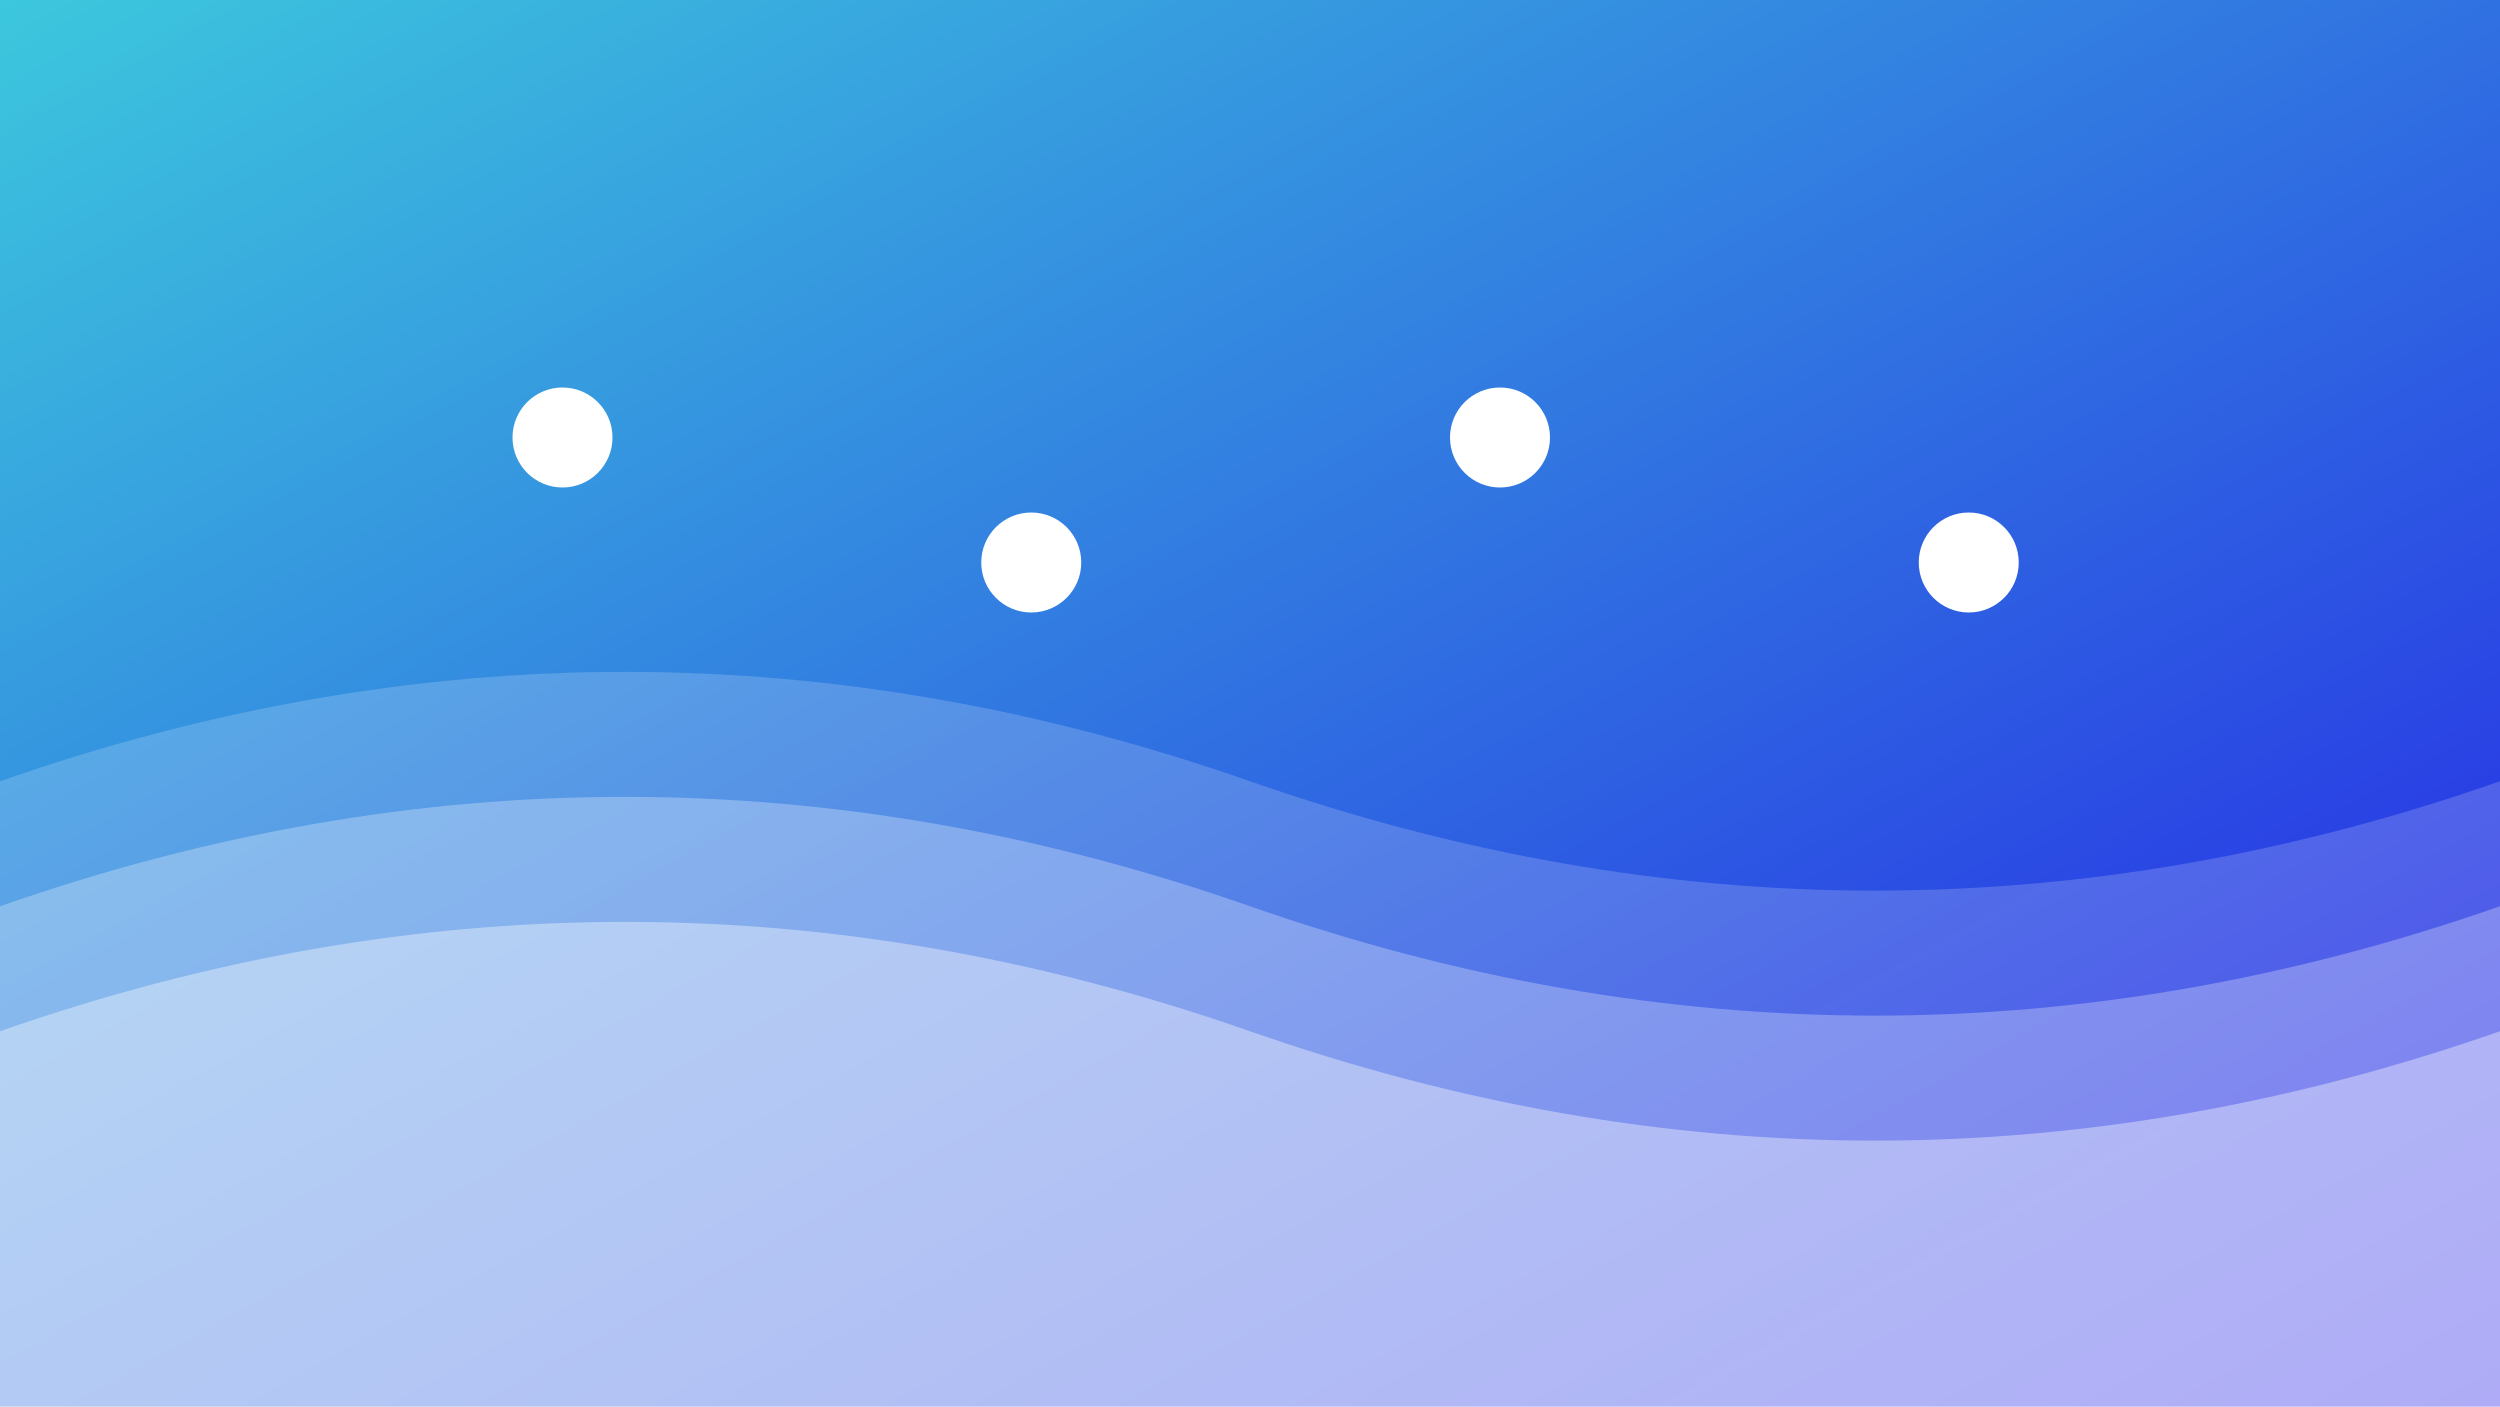
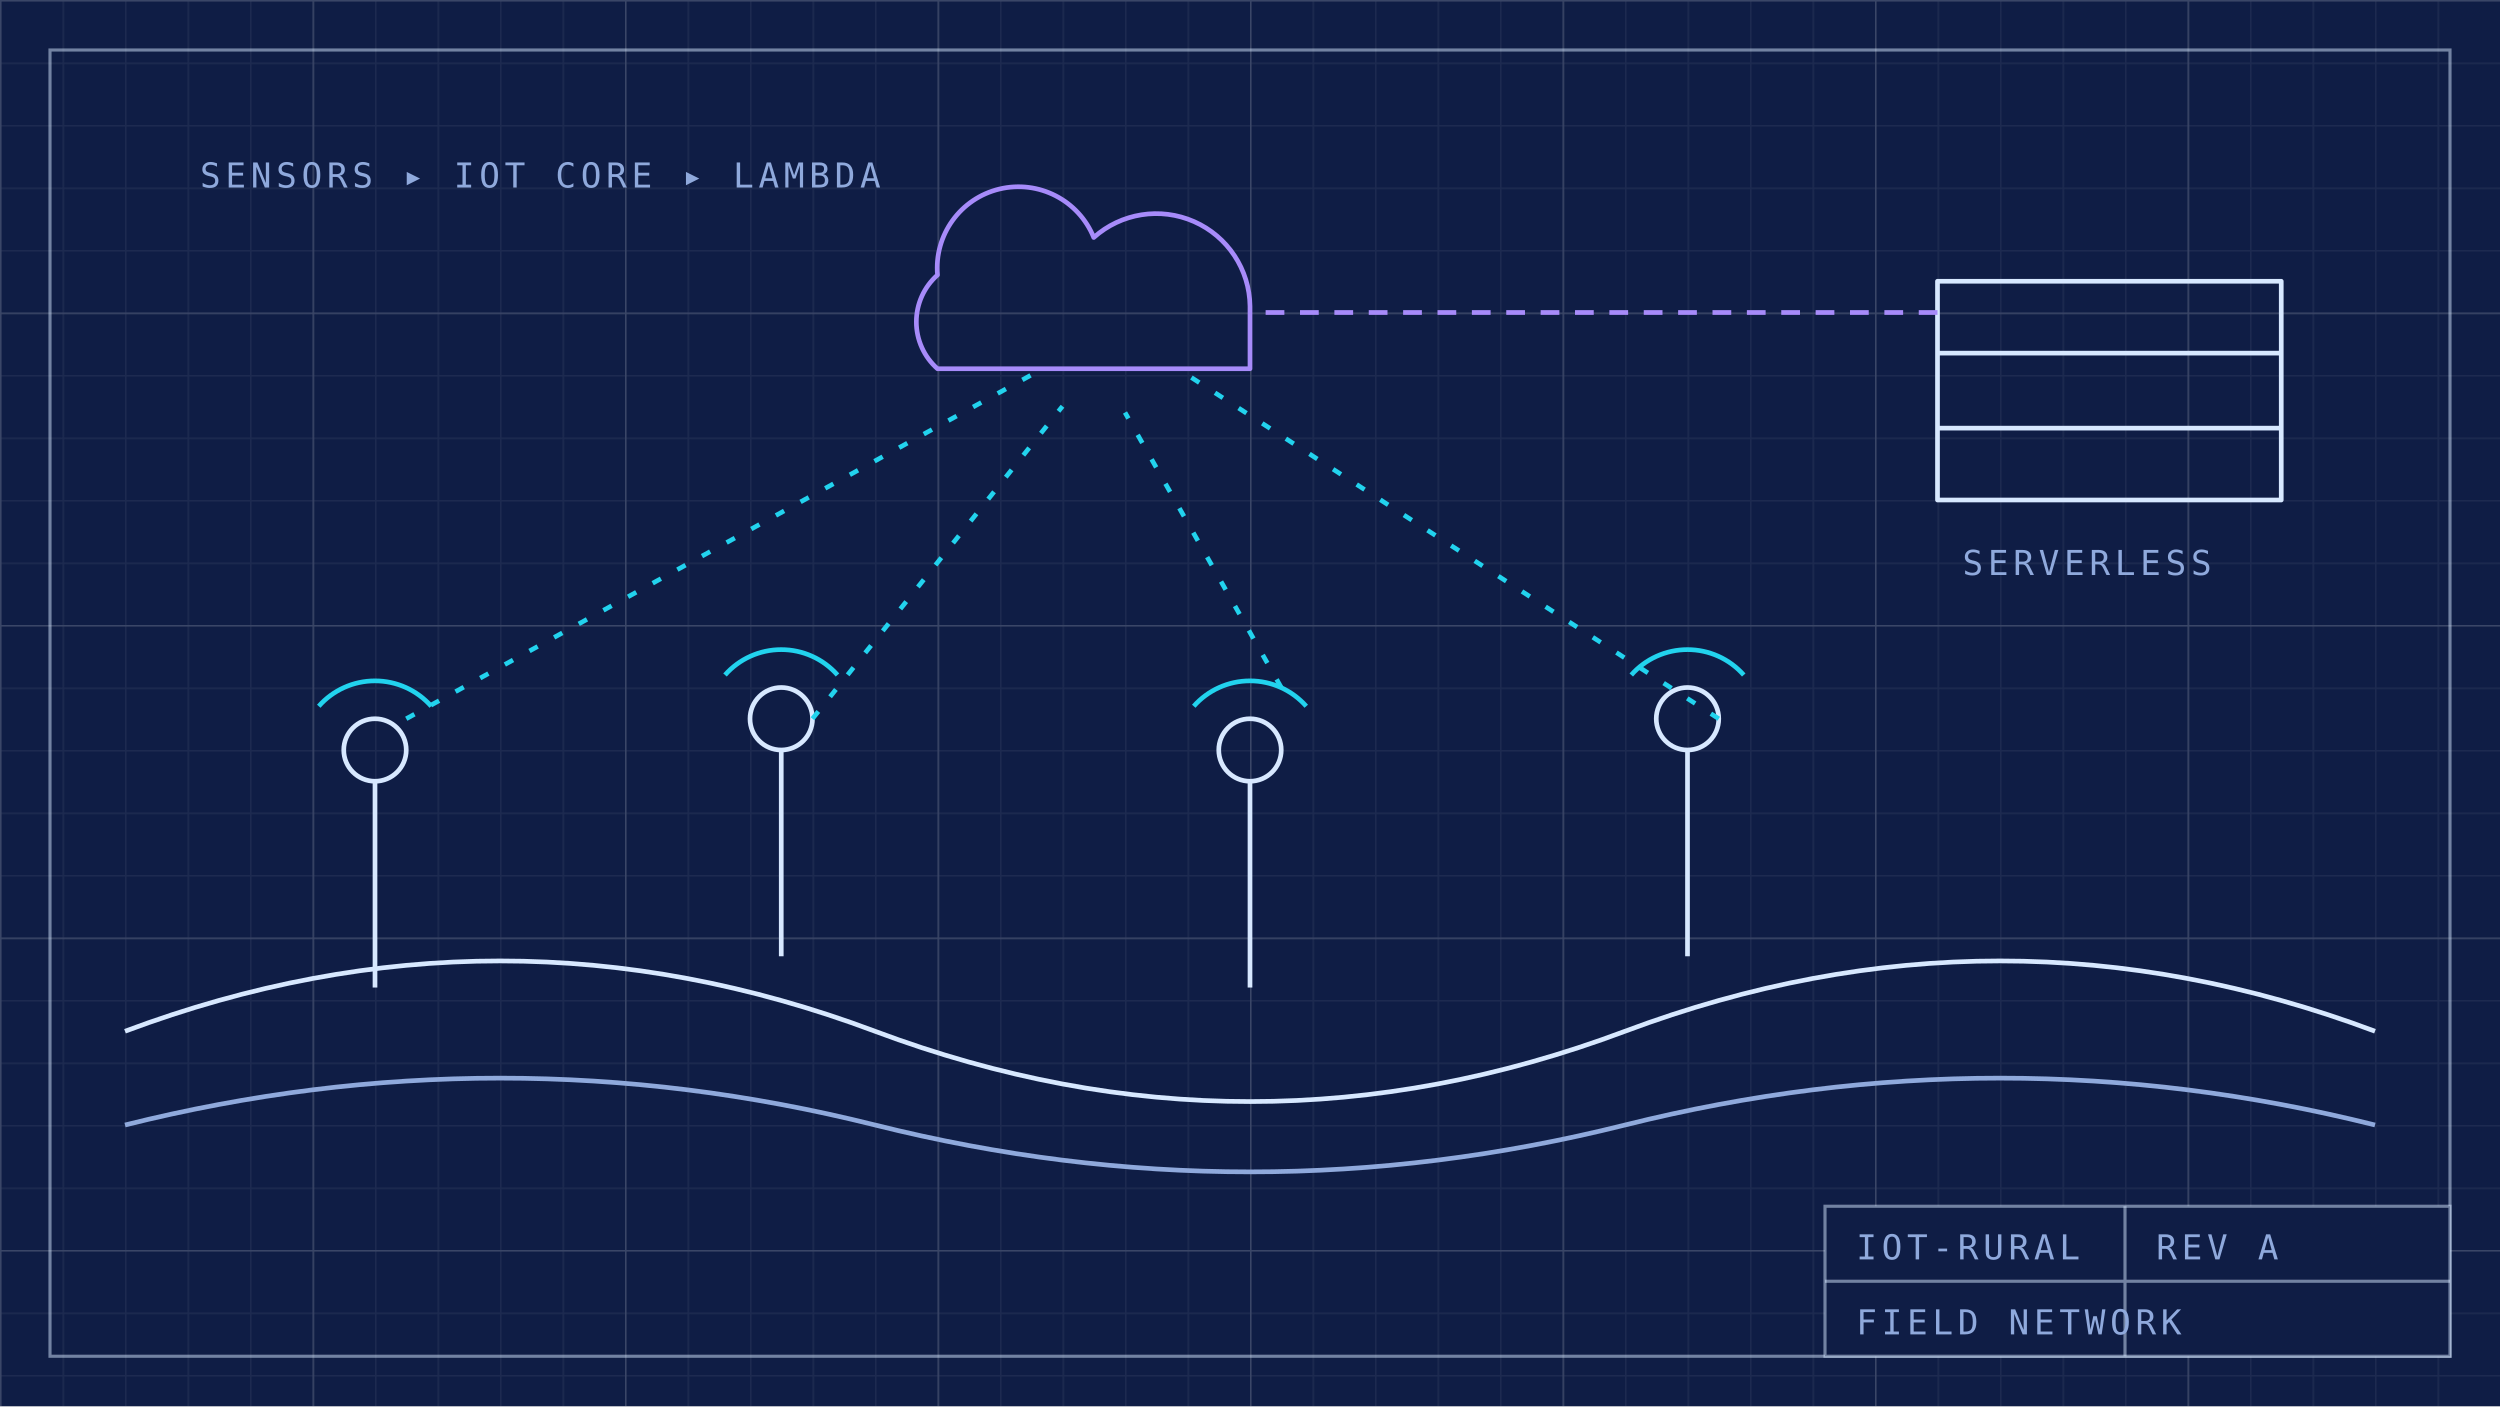
<svg xmlns="http://www.w3.org/2000/svg" viewBox="0 0 800 450" role="img" aria-hidden="true">
  <defs>
-     <linearGradient id="g" x1="0" y1="0" x2="1" y2="1">
-       <stop offset="0" stop-color="hsl(188 70% 55%)" />
-       <stop offset="1" stop-color="hsl(243 80% 50%)" />
-     </linearGradient>
+     <pattern id="m" width="20" height="20" patternUnits="userSpaceOnUse">
+       <path d="M20 0H0V20" fill="none" stroke="#fff" stroke-opacity=".06" />
+     </pattern>
+     <pattern id="M" width="100" height="100" patternUnits="userSpaceOnUse">
+       <path d="M100 0H0V100" fill="none" stroke="#fff" stroke-opacity=".13" />
+     </pattern>
  </defs>
-   <rect width="800" height="450" fill="url(#g)" />
-   <path d="M0 250 Q 200 180 400 250 T 800 250 V450 H0 Z" fill="#fff" opacity="0.18" />
-   <path d="M0 290 Q 200 220 400 290 T 800 290 V450 H0 Z" fill="#fff" opacity="0.28" />
-   <path d="M0 330 Q 200 260 400 330 T 800 330 V450 H0 Z" fill="#fff" opacity="0.38" />
-   <circle cx="180" cy="140" r="16" fill="#fff" />
-   <circle cx="330" cy="180" r="16" fill="#fff" />
-   <circle cx="480" cy="140" r="16" fill="#fff" />
-   <circle cx="630" cy="180" r="16" fill="#fff" />
+   <rect width="800" height="450" fill="#0f1d45" />
+   <rect width="800" height="450" fill="url(#m)" />
+   <rect width="800" height="450" fill="url(#M)" />
+   <rect x="16" y="16" width="768" height="418" fill="none" stroke="#d7e8ff" stroke-opacity=".5" />
+   <g font-family="ui-monospace,Menlo,monospace" font-size="11" letter-spacing="1.5" fill="#8fa9dc">
+     <rect x="584" y="386" width="200" height="48" fill="#0f1d45" stroke="#d7e8ff" stroke-opacity=".5" />
+     <path d="M584 410H784M680 386V434" stroke="#d7e8ff" stroke-opacity=".5" />
+     <text x="594" y="403">IOT-RURAL</text>
+     <text x="690" y="403">REV A</text>
+     <text x="594" y="427">FIELD NETWORK</text>
+   </g>
+   <g fill="none" stroke="#d7e8ff" stroke-width="1.5" stroke-linejoin="round">
+     <path d="M40 330c80-30 160-30 240 0s160 30 240 0 160-30 240 0" />
+     <path d="M40 360c80-20 160-20 240 0s160 20 240 0 160-20 240 0" stroke="#8fa9dc" />
+     <path d="M120 316V250" />
+     <circle cx="120" cy="240" r="10" />
+     <path d="M102 226a24 24 0 0 1 36 0" stroke="#22d3ee" />
+     <path d="M250 306V240" />
+     <circle cx="250" cy="230" r="10" />
+     <path d="M232 216a24 24 0 0 1 36 0" stroke="#22d3ee" />
+     <path d="M400 316V250" />
+     <circle cx="400" cy="240" r="10" />
+     <path d="M382 226a24 24 0 0 1 36 0" stroke="#22d3ee" />
+     <path d="M540 306V240" />
+     <circle cx="540" cy="230" r="10" />
+     <path d="M522 216a24 24 0 0 1 36 0" stroke="#22d3ee" />
+     <path d="M130 230L330 120M260 230L340 130M410 220L360 132M550 230L380 120" stroke="#22d3ee" stroke-dasharray="3 6" />
+     <path d="M300 118h100v-20a30 30 0 0 0-50-22 26 26 0 0 0-50 12 20 20 0 0 0 0 30z" stroke="#a78bfa" />
+     <path d="M620 90h110v70H620zM620 113h110M620 137h110" />
+     <path d="M405 100H620" stroke="#a78bfa" stroke-dasharray="6 5" />
+     <text x="628" y="184" fill="#8fa9dc" stroke="none" font-family="ui-monospace,Menlo,monospace" font-size="11" letter-spacing="1.5">SERVERLESS</text>
+     <text x="64" y="60" fill="#8fa9dc" stroke="none" font-family="ui-monospace,Menlo,monospace" font-size="11" letter-spacing="1.5">SENSORS ▸ IOT CORE ▸ LAMBDA</text>
+   </g>
</svg>
